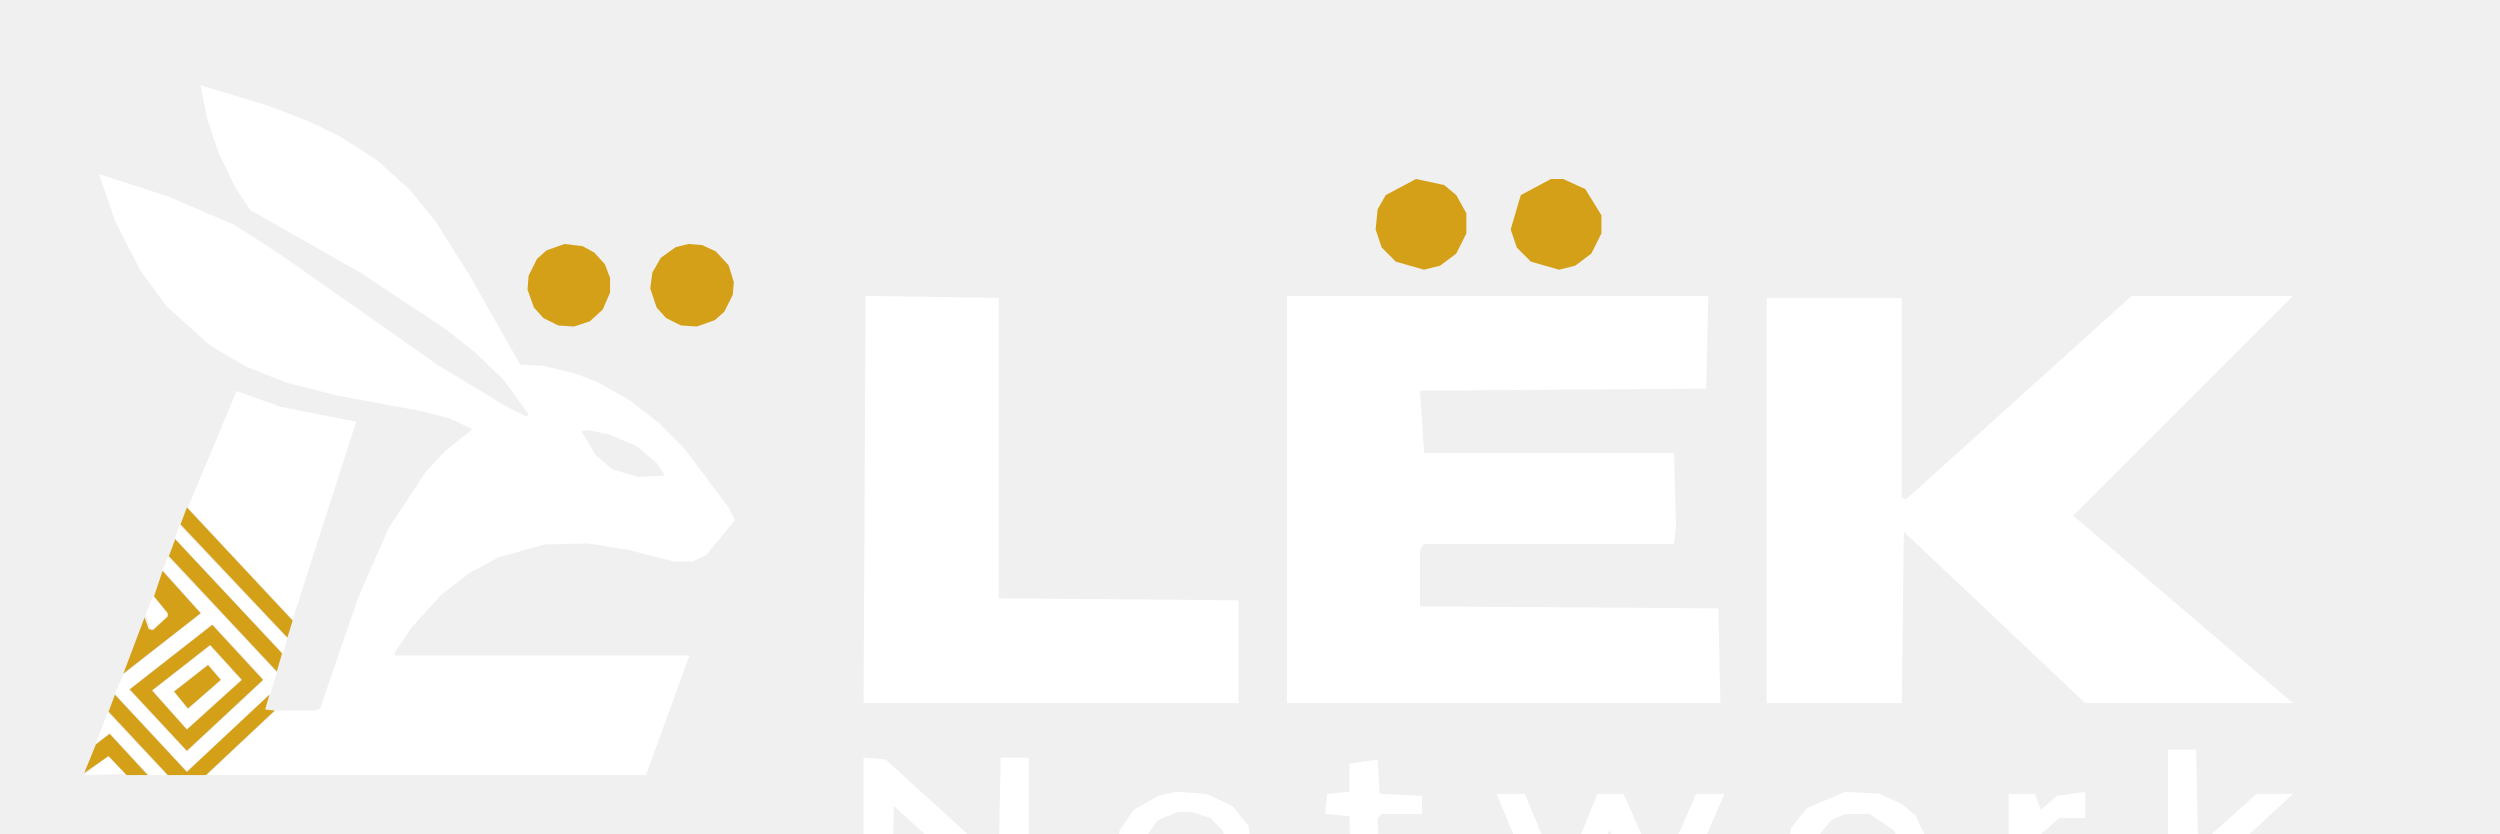
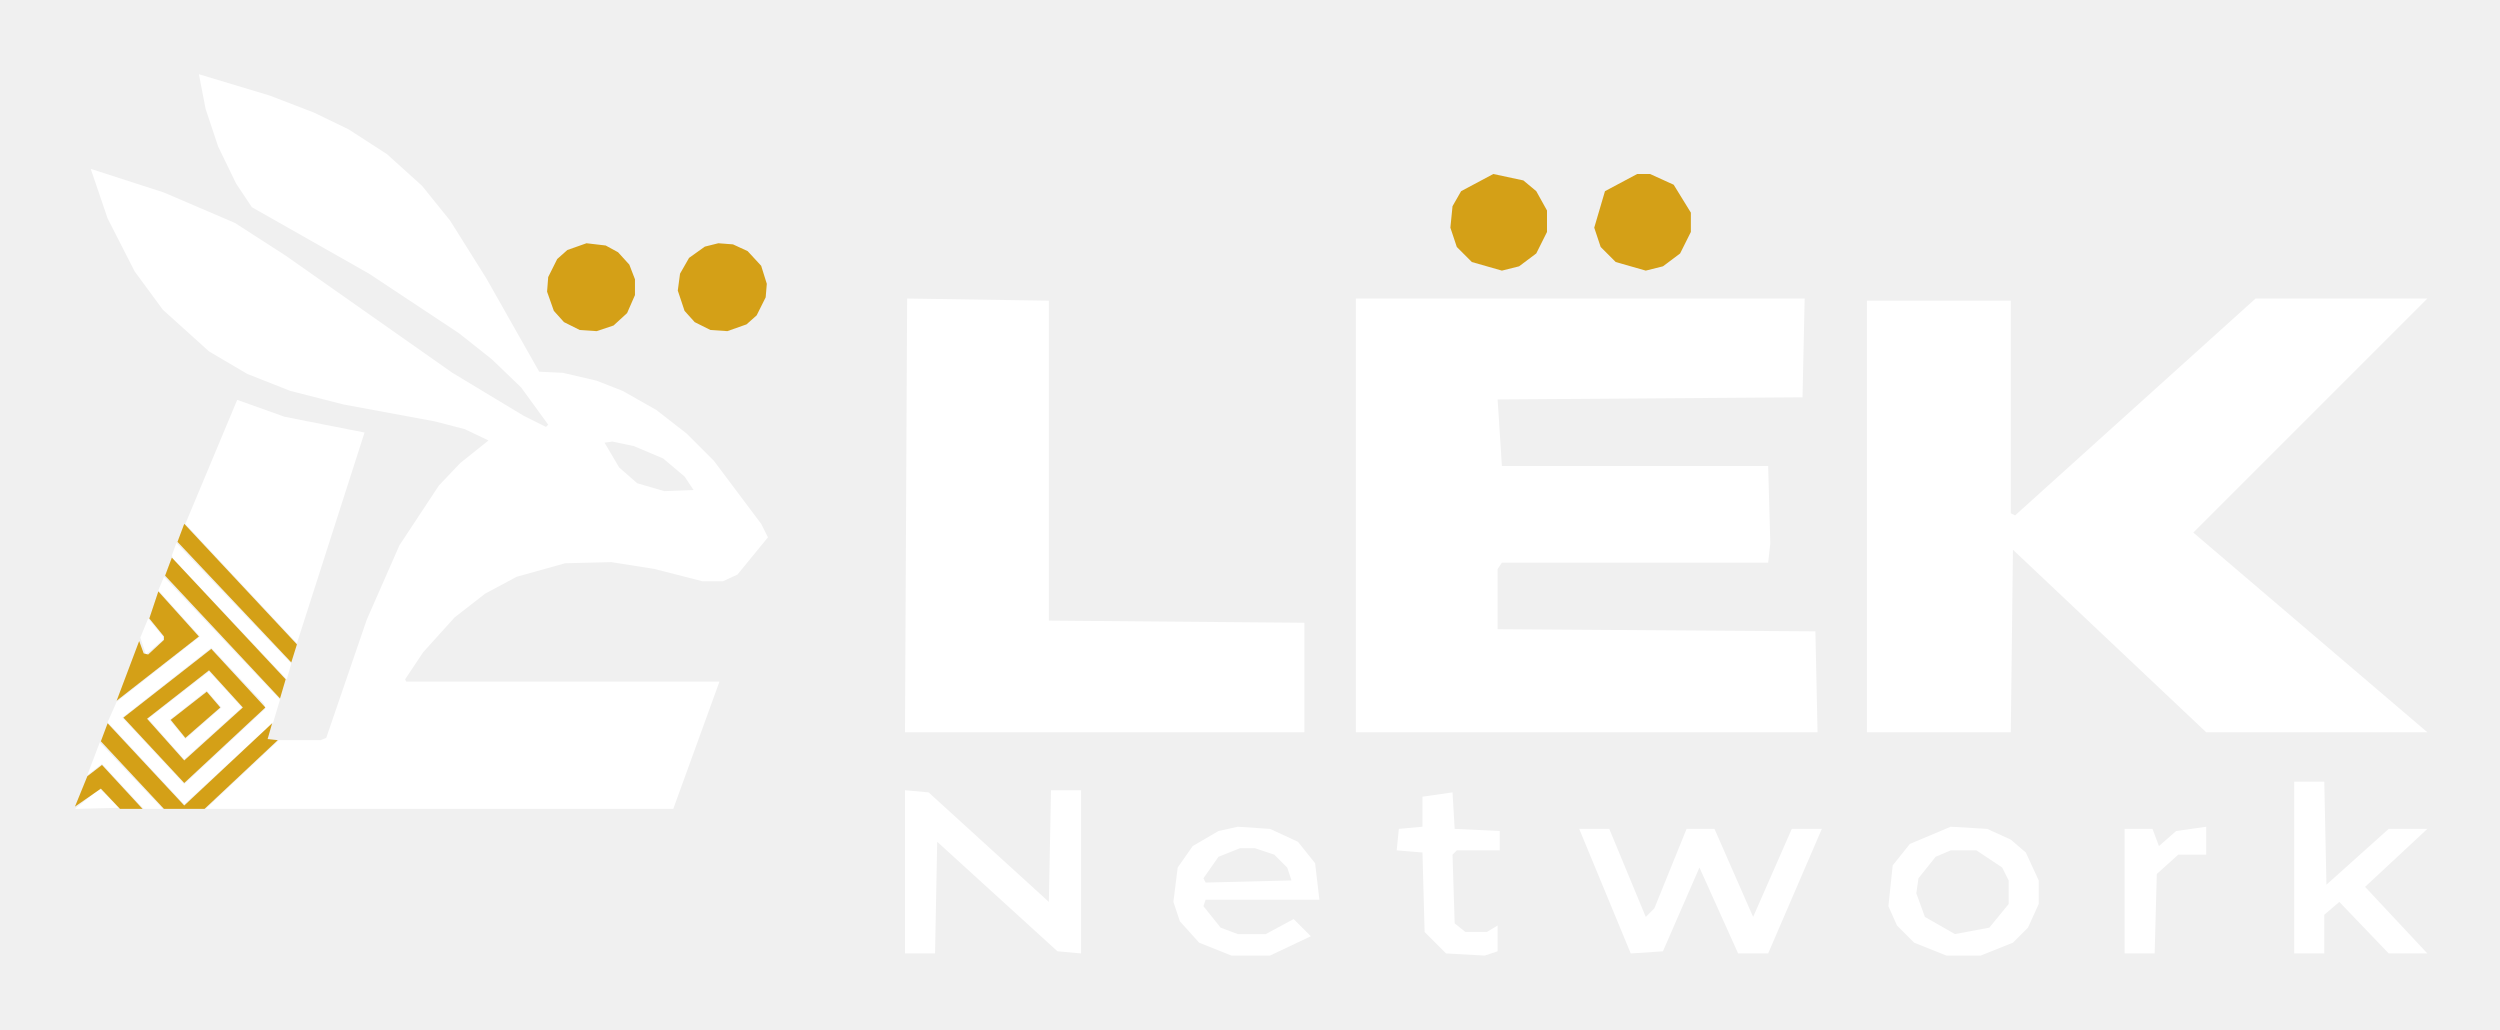
- <svg xmlns="http://www.w3.org/2000/svg" width="1440" height="480" viewBox="0 0 1440 480">
+ <svg xmlns="http://www.w3.org/2000/svg" width="1352" height="557" viewBox="8 9 1352 557">
  <g transform="translate(40.000 40.000) scale(0.609375)">
    <path fill="#FFFFFF" fill-rule="evenodd" d="M53,666 L36,649 L14,667 Z M36,608 L25,637 L38,627 L75,667 L92,667 Z M79,498 L72,515 L77,530 L92,517 L92,514 Z M93,461 L88,473 L125,514 L51,572 L43,590 L111,663 L190,590 L196,570 Z M135,524 L182,574 L183,578 L111,645 L56,586 Z M133,545 L79,587 L111,623 L162,577 Z M131,562 L144,577 L112,605 L98,588 Z M104,431 L100,442 L101,445 L202,552 L206,538 Z M158,304 L112,414 L211,520 L271,333 L200,319 Z M124,15 L130,46 L141,79 L157,112 L171,133 L275,192 L355,245 L384,268 L410,293 L434,326 L432,328 L412,318 L349,280 L201,176 L156,147 L93,120 L28,99 L43,143 L67,190 L92,224 L133,261 L167,281 L205,296 L252,308 L333,323 L360,330 L381,340 L356,360 L337,380 L302,433 L273,499 L237,604 L232,606 L195,606 L130,667 L545,667 L586,554 L308,554 L307,552 L323,528 L351,497 L378,476 L406,461 L449,449 L490,448 L528,454 L571,465 L589,465 L602,459 L629,426 L623,414 L581,358 L557,334 L530,313 L500,296 L477,287 L447,280 L426,279 L379,196 L347,145 L322,114 L291,86 L257,64 L226,49 L187,34 Z M484,342 L491,341 L510,345 L536,356 L555,372 L563,384 L537,385 L513,378 L497,364 Z" />
    <path fill="#D4A017" fill-rule="evenodd" d="M14,665 L37,649 L54,667 L74,667 L38,628 L25,638 Z M37,607 L93,667 L129,667 L194,606 L185,605 L189,591 L111,664 L43,591 Z M135,525 L57,586 L111,644 L183,577 Z M133,544 L163,577 L111,624 L78,587 Z M131,563 L99,588 L112,604 L143,577 Z M88,474 L80,498 L93,514 L93,517 L79,530 L75,529 L71,518 L51,571 L124,514 Z M100,444 L94,460 L196,569 L201,552 Z M111,414 L105,430 L206,537 L211,521 Z M585,165 L573,168 L559,178 L551,192 L549,207 L555,225 L564,235 L578,242 L593,243 L610,237 L619,229 L627,213 L628,201 L623,185 L611,172 L598,166 Z M468,165 L451,171 L442,179 L434,195 L433,208 L439,225 L448,235 L462,242 L477,243 L492,238 L504,227 L511,211 L511,197 L506,184 L496,173 L485,167 Z" />
  </g>
  <g transform="translate(480.000 88.000) scale(1.161202)">
    <path fill="#FFFFFF" fill-rule="evenodd" d="M329,318 L353,376 L368,375 L385,336 L403,376 L417,376 L442,318 L428,318 L410,359 L392,318 L379,318 L364,355 L360,359 L343,318 Z M621,317 L607,319 L599,326 L596,318 L583,318 L583,376 L597,376 L598,339 L608,330 L621,330 Z M483,325 L475,335 L473,354 L477,363 L485,371 L500,377 L516,377 L531,371 L538,364 L543,353 L543,342 L537,329 L530,323 L519,318 L502,317 Z M495,331 L502,328 L514,328 L526,336 L529,342 L529,353 L520,364 L504,367 L490,359 L486,348 L487,341 Z M149,326 L142,336 L140,352 L143,361 L152,371 L167,377 L185,377 L204,368 L196,360 L183,367 L170,367 L162,364 L154,354 L155,351 L208,351 L206,334 L198,324 L185,318 L170,317 L161,319 Z M154,341 L161,331 L171,327 L178,327 L187,330 L193,336 L195,342 L155,343 Z M256,303 L256,317 L245,318 L244,328 L256,329 L257,366 L267,376 L285,377 L291,375 L291,363 L286,366 L276,366 L271,362 L270,330 L272,328 L292,328 L292,319 L271,318 L270,301 Z M15,300 L15,376 L29,376 L30,324 L86,375 L97,376 L97,300 L83,300 L82,352 L26,301 Z M662,296 L662,376 L676,376 L676,358 L683,352 L706,376 L724,376 L695,345 L724,318 L706,318 L677,344 L676,296 Z M463,72 L463,273 L530,273 L531,188 L621,273 L724,273 L615,180 L724,71 L644,71 L532,172 L530,171 L530,72 Z M225,71 L225,273 L440,273 L439,226 L291,225 L291,197 L293,194 L417,194 L418,185 L417,149 L293,149 L291,118 L433,117 L434,71 Z M16,71 L15,273 L201,273 L201,222 L82,221 L82,72 Z" />
    <path fill="#D4A017" fill-rule="evenodd" d="M356,13 L341,21 L336,38 L339,47 L346,54 L360,58 L368,56 L376,50 L381,40 L381,31 L373,18 L362,13 Z M289,13 L274,21 L270,28 L269,38 L272,47 L279,54 L293,58 L301,56 L309,50 L314,40 L314,30 L309,21 L303,16 Z" />
  </g>
</svg>
